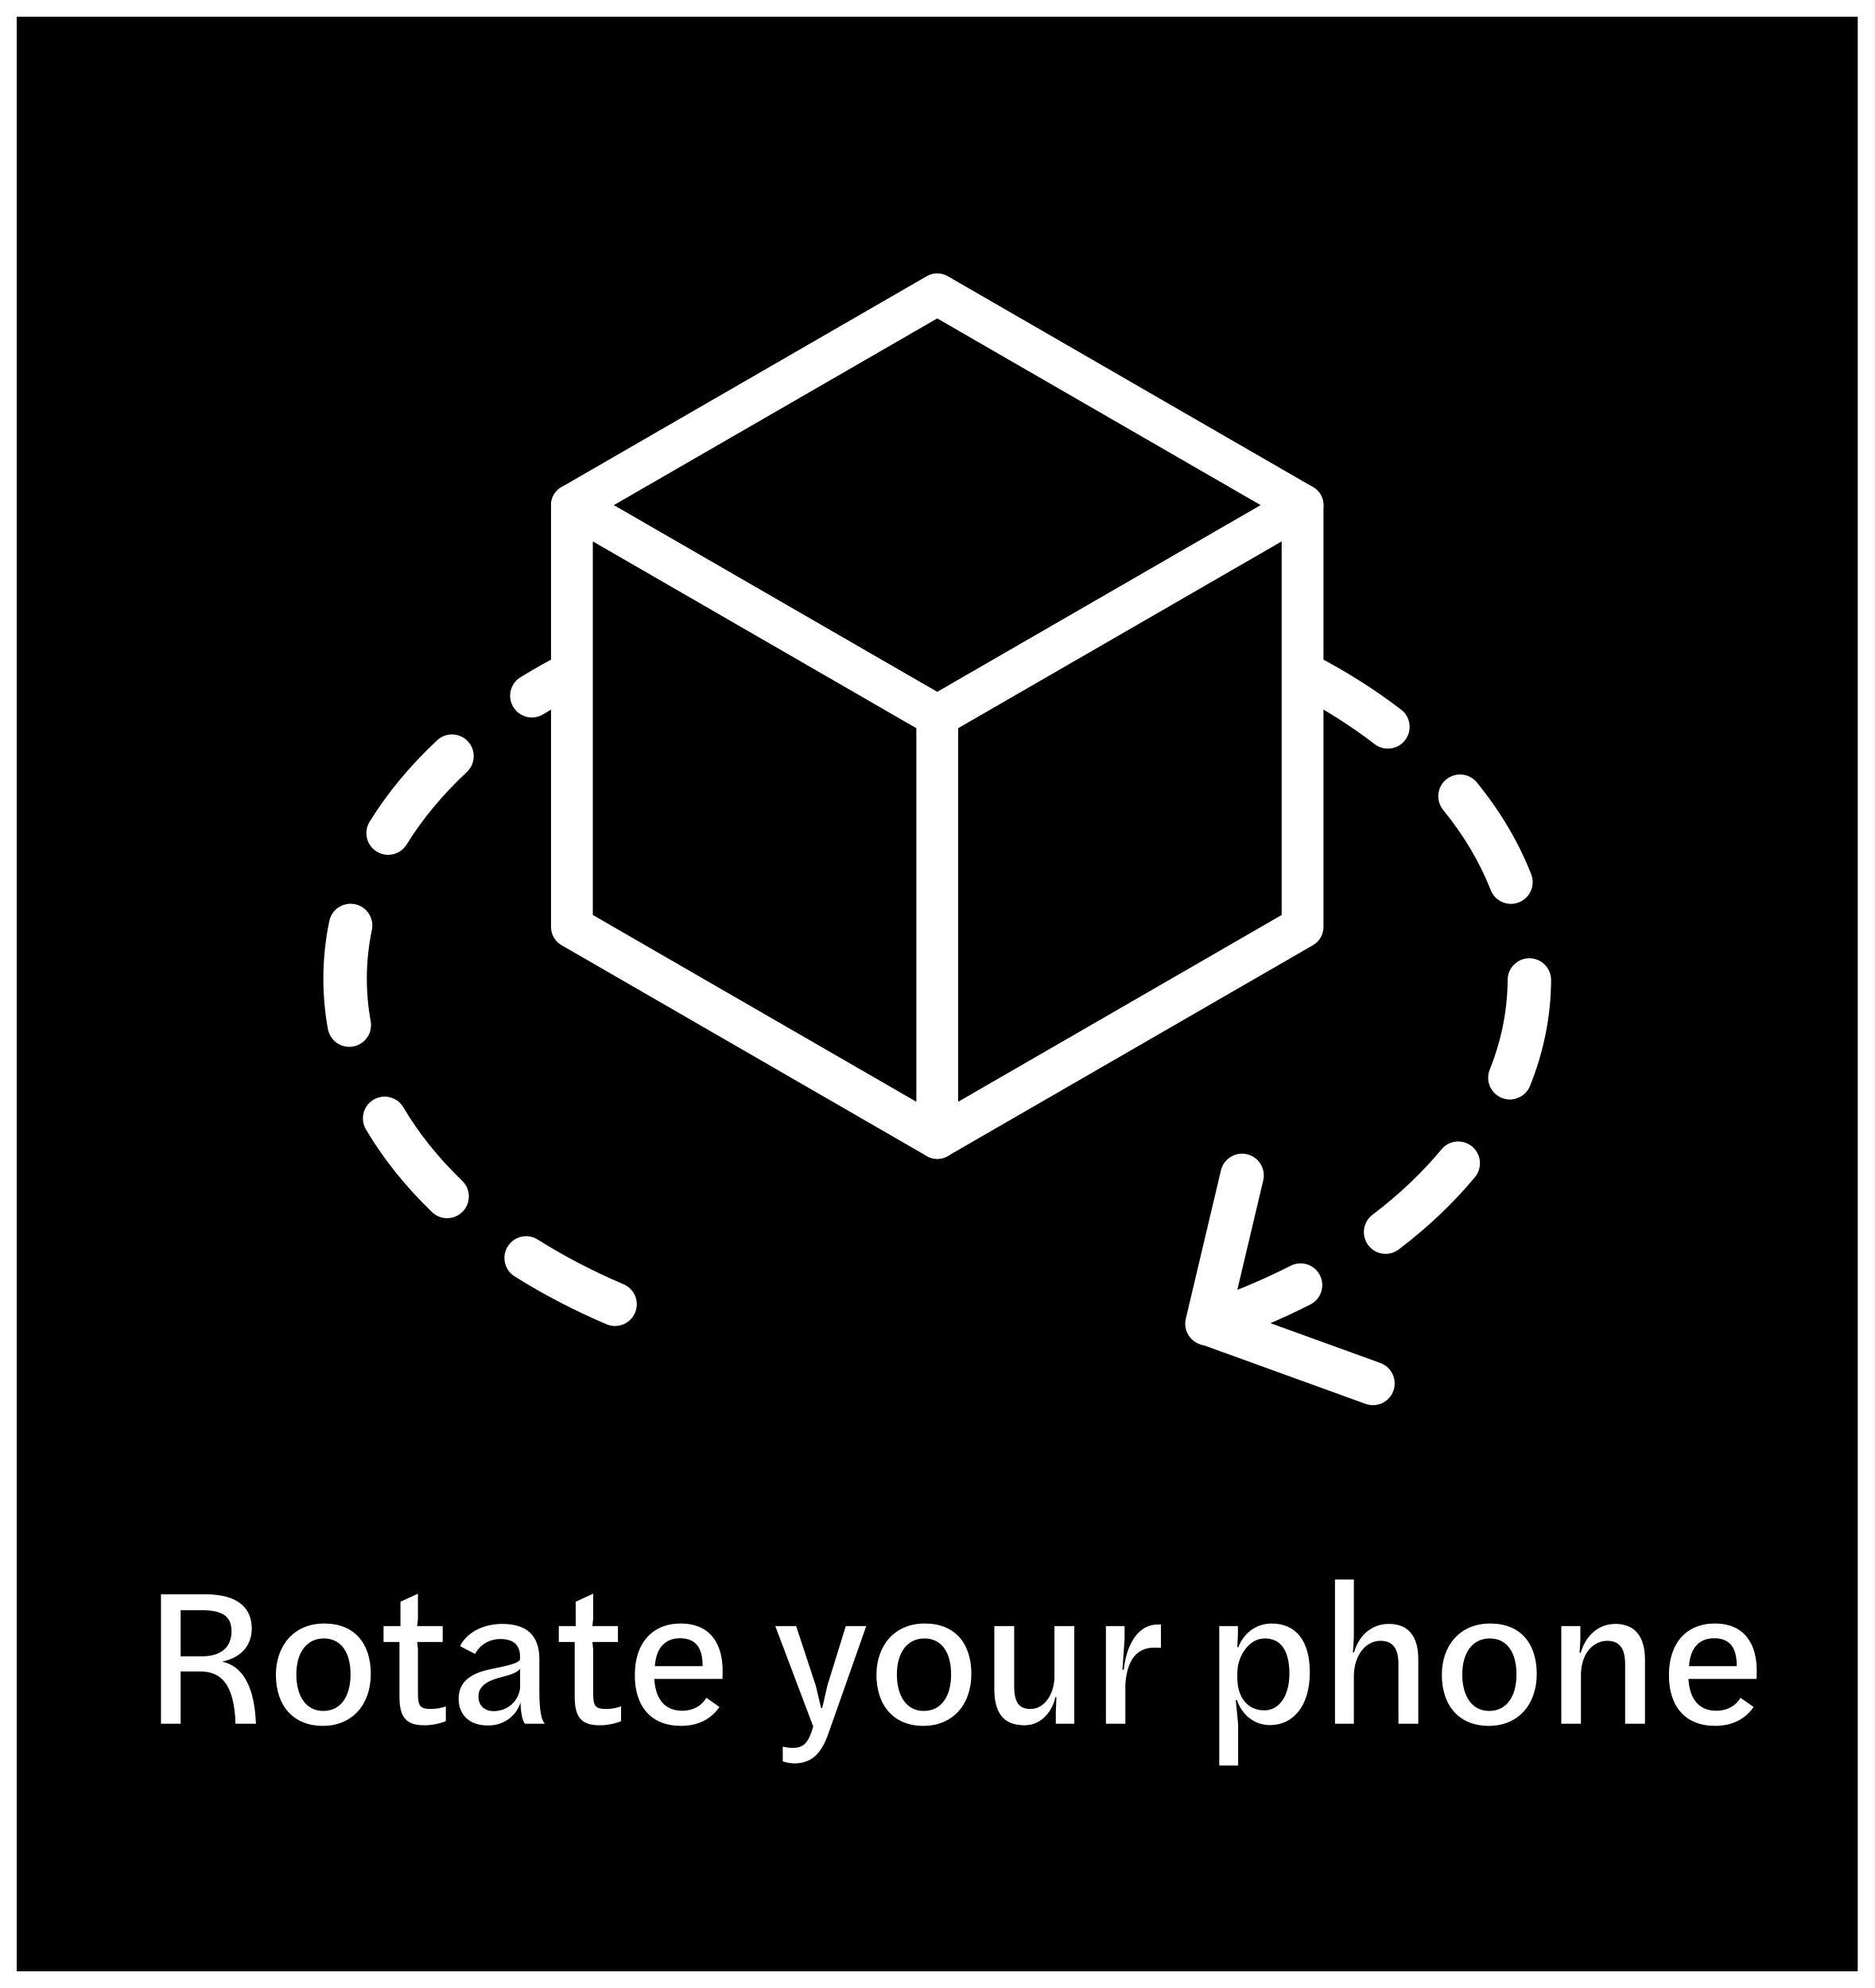
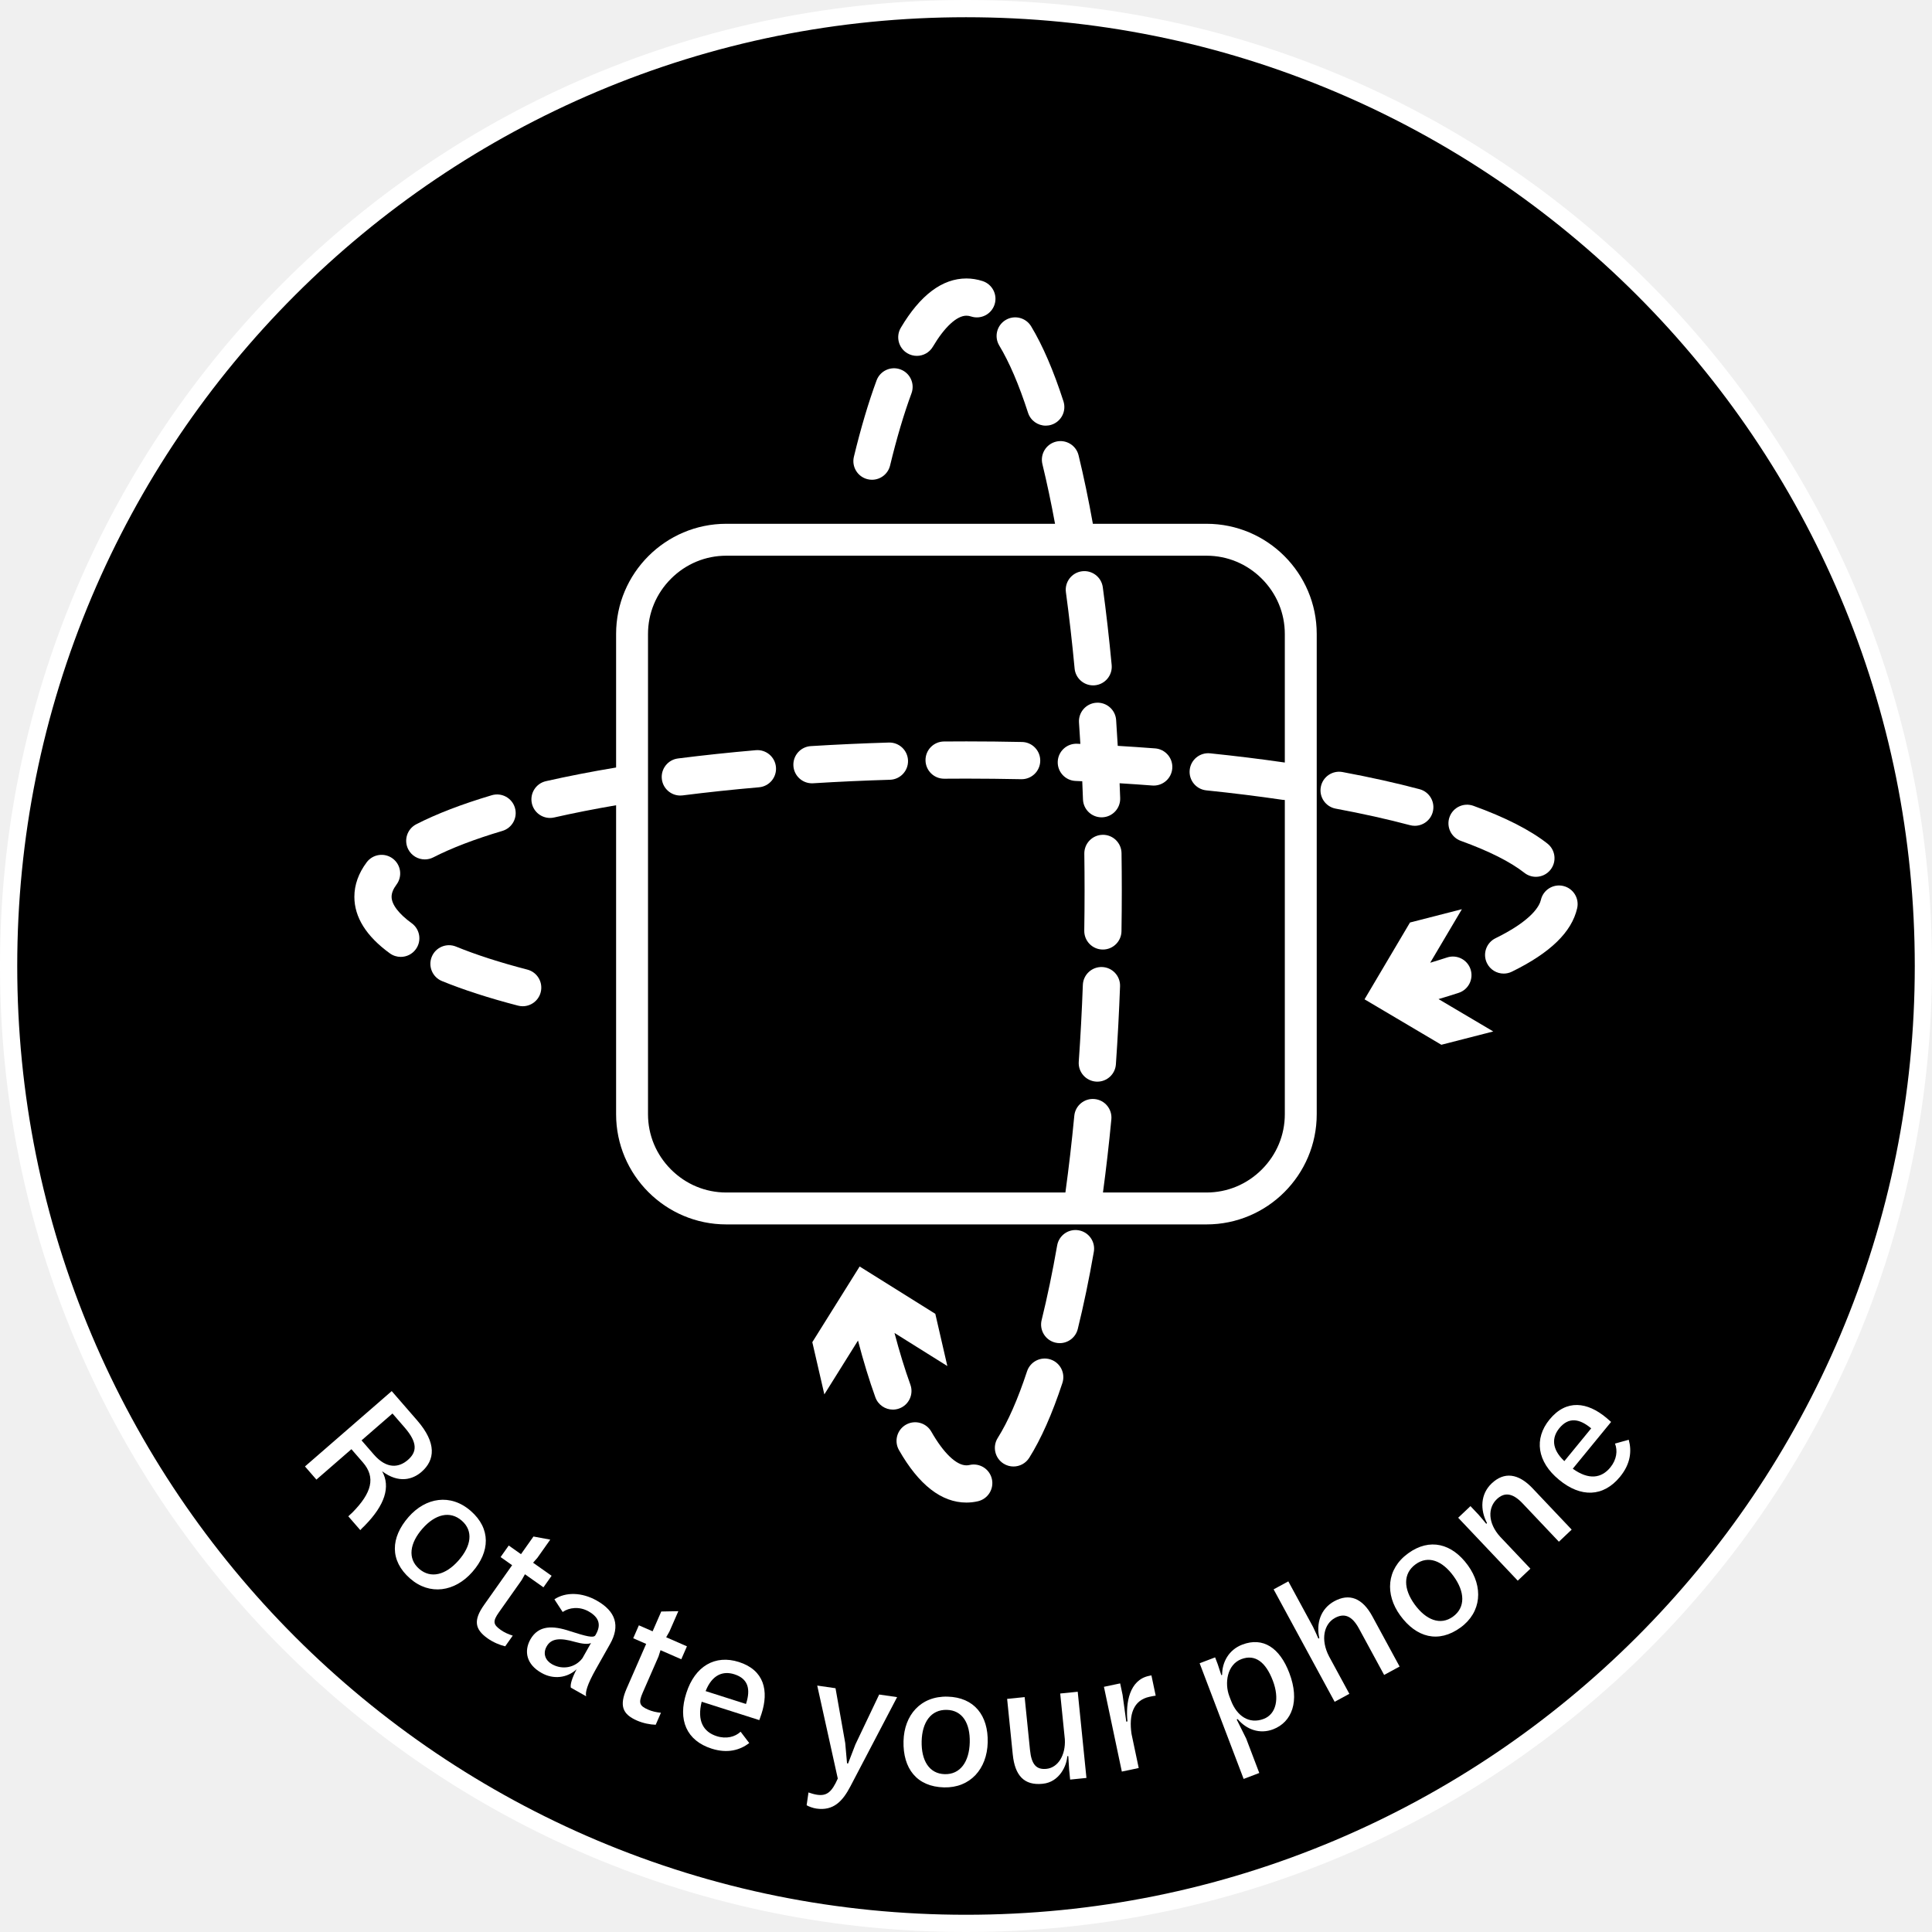
- <svg xmlns="http://www.w3.org/2000/svg" id="Layer_2" viewBox="0 0 2242.13 2377.82">
+ <svg xmlns="http://www.w3.org/2000/svg" id="Layer_2" viewBox="0 0 2848.38 2848.38">
  <defs>
    <style>.cls-1{fill:#fff;}</style>
  </defs>
  <g id="Layer_1-2">
-     <rect x="10" y="10" width="2222.13" height="2357.82" />
-     <path class="cls-1" d="m2242.13,2377.82H0V0h2242.13v2377.82Zm-2222.13-20h2202.13V20H20v2337.82Z" />
-     <path class="cls-1" d="m1445.05,1609.4c-10.85,0-20.97-6.84-24.63-17.69-4.59-13.6,2.71-28.36,16.31-32.95,37.63-12.71,73.66-27.8,107.1-44.84,12.79-6.52,28.45-1.44,34.97,11.35,6.52,12.79,1.44,28.45-11.35,34.97-35.68,18.19-74.07,34.27-114.08,47.79-2.76.93-5.56,1.37-8.32,1.37Zm-709.39-23.37c-3.4,0-6.85-.67-10.17-2.09-39.21-16.7-76.22-35.99-110.01-57.35-12.14-7.67-15.76-23.73-8.08-35.87,7.67-12.14,23.73-15.76,35.87-8.08,31.43,19.87,65.95,37.85,102.59,53.46,13.21,5.63,19.36,20.9,13.73,34.11-4.21,9.89-13.82,15.82-23.93,15.82Zm921.73-86.31c-7.85,0-15.62-3.54-20.73-10.28-8.68-11.44-6.45-27.75,4.99-36.43,31.78-24.12,59.55-50.45,82.54-78.25,9.15-11.07,25.54-12.62,36.61-3.47,11.07,9.15,12.62,25.54,3.47,36.61-25.54,30.88-56.21,60-91.18,86.54-4.7,3.57-10.22,5.29-15.7,5.29Zm-1122.58-42.65c-6.5,0-13-2.42-18.05-7.29-31.94-30.81-58.55-64.09-79.07-98.91-7.29-12.37-3.17-28.31,9.2-35.6,12.37-7.29,28.31-3.17,35.6,9.2,18.13,30.77,41.81,60.34,70.37,87.88,10.33,9.97,10.63,26.43.66,36.76-5.1,5.29-11.91,7.95-18.72,7.95Zm1271.22-141.99c-3.23,0-6.51-.6-9.69-1.88-13.32-5.36-19.78-20.5-14.43-33.82,14.03-34.9,21.24-71.02,21.43-107.35.08-14.31,11.7-25.86,26-25.86.05,0,.09,0,.14,0,14.36.08,25.94,11.78,25.86,26.14-.23,42.91-8.7,85.46-25.18,126.46-4.08,10.14-13.83,16.31-24.13,16.31Zm-1388.26-62.97c-12.32,0-23.26-8.79-25.55-21.34-3.62-19.85-5.45-40.12-5.45-60.25,0-23.04,2.4-46.21,7.13-68.87,2.94-14.06,16.71-23.07,30.77-20.13,14.06,2.94,23.07,16.71,20.13,30.77-4,19.16-6.03,38.75-6.03,58.23,0,17.01,1.55,34.15,4.61,50.93,2.57,14.13-6.79,27.67-20.92,30.24-1.57.29-3.14.43-4.69.43Zm1389.52-171c-10.4,0-20.22-6.28-24.23-16.55-12.94-33.14-32.06-65.36-56.83-95.79-9.07-11.14-7.39-27.51,3.75-36.58,11.14-9.06,27.51-7.39,36.58,3.75,28.18,34.62,50.03,71.53,64.94,109.71,5.22,13.38-1.39,28.45-14.76,33.68-3.11,1.21-6.31,1.79-9.45,1.79Zm-1343.06-58.64c-4.66,0-9.38-1.25-13.64-3.88-12.22-7.55-16-23.57-8.46-35.78,21.21-34.34,48.37-67.09,80.74-97.36,10.49-9.81,26.94-9.26,36.75,1.23,9.81,10.49,9.26,26.94-1.23,36.75-29,27.12-53.23,56.29-72.02,86.71-4.92,7.96-13.43,12.34-22.15,12.34Zm1195.86-127.07c-5.53,0-11.1-1.75-15.82-5.38-29.21-22.44-62.01-43.09-97.48-61.38-12.76-6.58-17.77-22.26-11.19-35.03,6.58-12.76,22.26-17.77,35.03-11.19,38.22,19.71,73.66,42.04,105.32,66.36,11.39,8.75,13.53,25.07,4.78,36.46-5.12,6.67-12.84,10.16-20.64,10.16Zm-1023.89-37.22c-8.73,0-17.25-4.39-22.16-12.37-7.53-12.23-3.72-28.24,8.51-35.77,34.04-20.96,71.25-39.85,110.57-56.15,13.27-5.5,28.48.8,33.97,14.07,5.5,13.27-.8,28.48-14.07,33.97-36.79,15.24-71.51,32.87-103.21,52.39-4.25,2.62-8.96,3.86-13.61,3.86Zm812.11-73.42c-2.79,0-5.63-.45-8.42-1.41-35.98-12.31-73.85-22.56-112.56-30.49-14.07-2.88-23.14-16.62-20.26-30.69,2.88-14.07,16.62-23.14,30.69-20.26,40.87,8.37,80.89,19.21,118.96,32.23,13.59,4.65,20.83,19.43,16.19,33.01-3.69,10.8-13.79,17.59-24.6,17.59Zm-591.57-19.01c-11.52,0-22.05-7.71-25.12-19.38-3.66-13.88,4.62-28.11,18.51-31.77,38.99-10.28,79.6-18.37,120.7-24.05,14.22-1.96,27.35,7.98,29.31,22.2s-7.98,27.35-22.2,29.31c-39.04,5.39-77.58,13.06-114.55,22.82-2.22.59-4.45.87-6.65.87Zm357.12-29.46c-.74,0-1.5-.03-2.25-.1-29.8-2.55-60.26-3.85-90.54-3.85-8.8,0-17.71.11-26.48.33-14.33.35-26.28-11-26.63-25.35-.35-14.35,11-26.28,25.35-26.63,9.2-.23,18.54-.34,27.77-.34,31.76,0,63.71,1.36,94.98,4.04,14.31,1.23,24.91,13.82,23.68,28.13-1.16,13.55-12.52,23.78-25.88,23.78Z" />
-     <polygon points="1121.07 351.97 684.09 604.26 1121.07 856.55 1558.04 604.26 1121.07 351.97" />
-     <path class="cls-1" d="m1121.07,881.55c-4.32,0-8.63-1.12-12.5-3.35l-436.98-252.29c-7.74-4.47-12.5-12.72-12.5-21.65s4.76-17.18,12.5-21.65l436.98-252.29c7.73-4.47,17.27-4.47,25,0l436.98,252.29c7.74,4.47,12.5,12.72,12.5,21.65s-4.76,17.18-12.5,21.65l-436.98,252.29c-3.87,2.23-8.18,3.35-12.5,3.35Zm-386.98-277.29l386.98,223.42,386.98-223.42-386.98-223.42-386.98,223.42Z" />
-     <polygon points="1121.07 856.55 1121.07 1361.13 1558.04 1108.84 1558.04 604.26 1121.07 856.55" />
-     <path class="cls-1" d="m1121.07,1386.12c-4.32,0-8.63-1.12-12.5-3.35-7.74-4.47-12.5-12.72-12.5-21.65v-504.58c0-8.93,4.76-17.18,12.5-21.65l436.98-252.29c7.73-4.47,17.27-4.47,25,0,7.74,4.47,12.5,12.72,12.5,21.65v504.58c0,8.93-4.76,17.18-12.5,21.65l-436.98,252.29c-3.87,2.23-8.18,3.35-12.5,3.35Zm25-515.14v446.84l386.98-223.42v-446.84l-386.98,223.42Z" />
-     <polygon points="1121.07 856.55 1121.07 1361.13 684.09 1108.84 684.09 604.26 1121.07 856.55" />
-     <path class="cls-1" d="m1121.07,1386.12c-4.32,0-8.63-1.12-12.5-3.35l-436.98-252.29c-7.74-4.47-12.5-12.72-12.5-21.65v-504.58c0-8.93,4.76-17.18,12.5-21.65,7.73-4.47,17.27-4.47,25,0l436.98,252.29c7.74,4.47,12.5,12.72,12.5,21.65v504.58c0,8.93-4.76,17.19-12.5,21.65-3.87,2.23-8.18,3.35-12.5,3.35Zm-411.98-291.72l386.98,223.42v-446.84l-386.98-223.42v446.84Z" />
-     <path class="cls-1" d="m1443.72,1609.31c-1.98,0-4-.23-6.01-.71-13.97-3.31-22.62-17.32-19.31-31.29l42-177.4c3.31-13.97,17.32-22.62,31.29-19.31,13.97,3.31,22.62,17.32,19.31,31.29l-42,177.4c-2.83,11.96-13.5,20.02-25.28,20.02Z" />
-     <path class="cls-1" d="m1642.21,1680.7c-2.94,0-5.93-.5-8.85-1.56l-197.09-71.39c-13.5-4.89-20.48-19.8-15.59-33.3,4.89-13.5,19.8-20.48,33.3-15.59l197.09,71.39c13.5,4.89,20.48,19.8,15.59,33.3-3.83,10.58-13.81,17.15-24.45,17.15Z" />
-     <path class="cls-1" d="m192.57,1906.86h52.4c40.42,0,56.16,16.92,56.16,41.12,0,15.51-7.99,33.6-35.48,39.48,23.5,4.93,36.89,27.26,39.95,65.56.24,4.93.47,7.75.71,8.69h-24.67c0-.94-.24-3.52-.24-7.28-2.82-37.13-14.8-55.22-41.83-55.22h-23.5v62.51h-23.5v-154.86Zm48.64,74.26c26.55,0,35.72-13.86,35.72-29.84s-7.99-25.38-35.95-25.38h-24.91v55.22h25.14Z" />
-     <path class="cls-1" d="m330.03,2003.2c0-34.78,21.38-61.33,57.81-61.33s55.69,23.97,55.69,60.39-22.09,62.04-57.34,62.04-56.16-23.97-56.16-61.1Zm89.29-.47c0-25.85-11.04-43-31.96-43s-32.9,17.39-32.9,43,11.28,43.71,32.19,43.71,32.66-17.39,32.66-43.71Z" />
-     <path class="cls-1" d="m458.8,1944.93h20.21v-29.14l20.91-9.63v30.08l-.94,8.69h30.55v19.03h-30.55l.94,8.93v53.11c0,15.04,3.05,18.09,15.74,18.09,6.11,0,11.75-1.17,17.62-3.05v17.62c-6.81,2.82-16.45,4.93-25.38,4.93-21.38,0-30.08-8.69-30.08-34.07v-65.56h-19.03v-19.03Z" />
-     <path class="cls-1" d="m622.59,2036.33c-5.17,16.45-20.44,27.73-39.01,27.49-22.79,0-35.01-13.39-35.01-32.19.24-21.85,16.68-31.02,41.12-35.72,22.79-4.7,31.96-7.28,32.43-11.75v-1.88c0-14.33-7.29-21.85-23.73-21.85-14.33,0-25.38,8.22-30.08,17.86l-18.09-9.4c8.22-16.21,27.49-26.55,50.52-26.55,29.61,0,44.41,14.1,44.41,42.06v38.77c0,24.44,2.82,34.78,6.58,38.54h-23.73c-2.82-3.05-4.94-11.28-5.41-25.38Zm-.47-16.92v-23.5c-2.35,3.76-10.1,7.05-19.74,9.4-19.74,4.7-30.08,11.28-30.08,23.97,0,11.51,8.22,17.39,18.09,17.39,16.21,0,29.61-11.28,31.72-27.26Z" />
-     <path class="cls-1" d="m668.41,1944.93h20.21v-29.14l20.91-9.63v30.08l-.94,8.69h30.55v19.03h-30.55l.94,8.93v53.11c0,15.04,3.05,18.09,15.74,18.09,6.11,0,11.75-1.17,17.62-3.05v17.62c-6.81,2.82-16.45,4.93-25.38,4.93-21.38,0-30.08-8.69-30.08-34.07v-65.56h-19.03v-19.03Z" />
-     <path class="cls-1" d="m759.34,2003.2c0-38.07,21.15-61.33,54.75-61.33,35.95,0,50.52,24.67,50.29,57.57,0,1.88-.24,7.52-.24,8.69h-81.54c1.64,26.55,14.57,38.07,33.37,38.07,13.63,0,23.97-6.58,28.9-15.51l15.74,11.04c-8.93,12.69-23.26,22.56-46.06,22.56-35.48,0-55.46-23.03-55.22-61.1Zm23.97-10.34h57.1v-.94c0-19.74-7.28-32.43-27.02-32.43-15.98,0-28.43,9.4-30.08,33.37Z" />
-     <path class="cls-1" d="m936.29,2106.6v-17.39c3.29.71,8.22,1.41,11.98,1.41,13.16,0,19.03-6.34,24.44-25.61l-45.35-120.08h24.91l23.5,71.2,6.34,26.79h1.41l6.11-26.79,22.09-71.2h24.44l-45.12,128.07c-7.52,21.38-17.86,36.19-41.12,36.19-4.93,0-11.04-1.41-13.63-2.58Z" />
-     <path class="cls-1" d="m1048.37,2003.2c0-34.78,21.38-61.33,57.81-61.33s55.69,23.97,55.69,60.39-22.09,62.04-57.34,62.04-56.16-23.97-56.16-61.1Zm89.29-.47c0-25.85-11.04-43-31.96-43s-32.9,17.39-32.9,43,11.28,43.71,32.19,43.71,32.66-17.39,32.66-43.71Z" />
-     <path class="cls-1" d="m1189.36,2020.36v-75.43h23.73v71.67c0,19.74,5.88,27.49,19.5,27.49,15.51,0,27.73-15.51,28.67-37.13v-62.04h23.73v116.79h-22.09v-13.63l.71-18.09h-1.41c-1.64,11.75-13.63,33.84-36.89,33.6-24.91,0-35.95-14.8-35.95-43.24Z" />
-     <path class="cls-1" d="m1322.83,1944.93h22.32v15.74l-2.58,36.42h1.65c2.58-24.91,14.1-54.05,40.89-54.05h3.52v27.96c-2.12-.24-5.64-.24-8.46-.24-22.32,0-32.43,17.86-34.07,43.94v47h-23.26v-116.79Z" />
-     <path class="cls-1" d="m1479.56,2033.52h-1.41l2.82,28.67v49.58h-22.56v-166.84h22.32v9.87l-.71,15.51h1.17c5.87-15.74,20.21-28.43,39.95-28.43,29.84,0,45.59,21.85,45.59,58.28,0,40.65-20.21,63.21-47.47,63.21-19.27,0-33.6-12.45-39.71-29.84Zm62.74-31.49c0-26.79-9.4-42.3-29.37-42.3s-32.9,22.32-32.9,40.89v6.34c0,22.09,11.28,38.77,32.43,38.77,18.33,0,29.84-18.33,29.84-43.71Z" />
-     <path class="cls-1" d="m1619.38,1959.26c0,2.58-1.17,17.15-1.17,17.15h1.41c5.4-19.27,20.21-34.07,41.59-34.07,22.79,0,35.25,14.1,35.25,42.3v77.08h-23.73v-71.2c0-20.44-7.99-27.96-21.62-27.96-16.68,0-31.25,15.98-31.72,41.83v57.34h-22.56v-172.48h22.56v70.03Z" />
-     <path class="cls-1" d="m1724.65,2003.2c0-34.78,21.38-61.33,57.81-61.33s55.69,23.97,55.69,60.39-22.09,62.04-57.34,62.04-56.16-23.97-56.16-61.1Zm89.29-.47c0-25.85-11.04-43-31.96-43s-32.9,17.39-32.9,43,11.28,43.71,32.19,43.71,32.66-17.39,32.66-43.71Z" />
-     <path class="cls-1" d="m1890.31,1960.9c0,2.58-.94,15.98-.94,15.98h1.41c5.41-19.27,20.21-34.54,41.36-34.54,23.03,0,35.48,14.57,35.48,42.77v76.61h-23.73v-71.2c0-20.44-7.99-27.96-21.38-27.96-16.68,0-31.02,14.8-31.49,39.95v59.22h-23.5v-116.79h22.79v15.98Z" />
-     <path class="cls-1" d="m1996.29,2003.2c0-38.07,21.15-61.33,54.75-61.33,35.95,0,50.52,24.67,50.29,57.57,0,1.88-.23,7.52-.23,8.69h-81.54c1.64,26.55,14.57,38.07,33.37,38.07,13.63,0,23.97-6.58,28.9-15.51l15.74,11.04c-8.93,12.69-23.26,22.56-46.06,22.56-35.48,0-55.46-23.03-55.22-61.1Zm23.97-10.34h57.1v-.94c0-19.74-7.28-32.43-27.02-32.43-15.98,0-28.43,9.4-30.08,33.37Z" />
+     <circle cx="1424.19" cy="1424.19" r="1411.49" />
+     <path class="cls-1" d="m1424.19,2848.38c-192.26,0-378.77-37.66-554.36-111.93-84.39-35.69-165.79-79.87-241.92-131.31-75.41-50.95-146.32-109.45-210.77-173.9-64.44-64.44-122.95-135.36-173.9-210.77-51.44-76.14-95.62-157.53-131.31-241.92C37.66,1802.97,0,1616.45,0,1424.19s37.66-378.77,111.93-554.36c35.69-84.39,79.87-165.79,131.31-241.92,50.95-75.41,109.45-146.32,173.9-210.77,64.44-64.44,135.36-122.95,210.77-173.9,76.14-51.44,157.53-95.62,241.92-131.31C1045.42,37.66,1231.93,0,1424.19,0s378.77,37.66,554.36,111.93c84.39,35.69,165.79,79.87,241.92,131.31,75.41,50.95,146.32,109.45,210.77,173.9,64.44,64.44,122.95,135.36,173.9,210.77,51.44,76.14,95.62,157.53,131.31,241.92,74.27,175.59,111.93,362.1,111.93,554.36s-37.66,378.77-111.93,554.36c-35.69,84.39-79.87,165.79-131.31,241.92-50.95,75.41-109.45,146.32-173.9,210.77-64.44,64.44-135.36,122.95-210.77,173.9-76.14,51.44-157.53,95.62-241.92,131.31-175.59,74.27-362.1,111.93-554.36,111.93Zm0-2822.98c-188.84,0-372.02,36.98-544.47,109.92-82.88,35.06-162.82,78.45-237.6,128.96-74.07,50.04-143.72,107.51-207.02,170.81-63.3,63.3-120.77,132.95-170.81,207.02-50.52,74.78-93.91,154.72-128.96,237.6-72.94,172.44-109.92,355.63-109.92,544.47s36.98,372.03,109.92,544.47c35.06,82.88,78.45,162.82,128.96,237.6,50.04,74.07,107.51,143.72,170.81,207.03,63.3,63.3,132.95,120.77,207.02,170.81,74.78,50.52,154.72,93.91,237.6,128.96,172.44,72.94,355.63,109.92,544.47,109.92s372.02-36.98,544.47-109.92c82.88-35.06,162.82-78.45,237.6-128.96,74.07-50.04,143.72-107.51,207.03-170.81,63.3-63.3,120.77-132.95,170.81-207.03,50.52-74.78,93.91-154.72,128.97-237.6,72.94-172.44,109.92-355.63,109.92-544.47s-36.98-372.02-109.92-544.47c-35.06-82.88-78.45-162.82-128.97-237.6-50.04-74.07-107.51-143.72-170.81-207.02-63.3-63.3-132.95-120.77-207.03-170.81-74.78-50.52-154.72-93.91-237.6-128.96-172.44-72.94-355.63-109.92-544.47-109.92Z" />
+     <path class="cls-1" d="m1778.84,772.23h-167.6c-6.41-35.81-13.48-69.72-21.08-100.95-3.58-14.73-18.42-23.76-33.15-20.18s-23.76,18.42-20.18,33.15c6.65,27.33,12.89,56.84,18.63,87.98h-484.7c-89.56,0-162.43,72.87-162.43,162.43v196.88c-36.53,6.09-71.3,12.86-103.48,20.16-14.78,3.36-24.04,18.06-20.69,32.84,2.89,12.74,14.21,21.37,26.74,21.37,2.01,0,4.06-.22,6.1-.69,28.5-6.47,59.14-12.51,91.33-18.02v455.54c0,89.56,72.87,162.43,162.43,162.43h708.08c89.56,0,162.43-72.87,162.43-162.43v-708.08c0-89.56-72.87-162.43-162.43-162.43Zm115.39,351.99c-35.24-5.11-72.25-9.68-110.13-13.58-15.08-1.55-28.56,9.41-30.11,24.49-1.55,15.08,9.41,28.56,24.49,30.11,38.69,3.98,76.46,8.67,112.23,13.93,1.18.17,2.35.26,3.52.28v463.29c0,30.67-12.05,59.6-33.92,81.47-21.87,21.87-50.8,33.92-81.47,33.92h-152.72c4.68-34.66,8.84-70.89,12.37-107.86,1.44-15.09-9.62-28.49-24.71-29.93-15.09-1.44-28.49,9.62-29.93,24.71-3.69,38.63-8.07,76.45-13.03,112.39-.03.23-.05.46-.08.69h-499.99c-30.67,0-59.6-12.04-81.47-33.92-21.87-21.87-33.91-50.8-33.91-81.47v-708.08c0-30.67,12.04-59.6,33.91-81.47,21.87-21.87,50.8-33.91,81.47-33.91h708.08c30.67,0,59.6,12.04,81.47,33.91,21.87,21.87,33.92,50.8,33.92,81.47v189.56Z" />
+     <path class="cls-1" d="m1429.47,2159.84c-1.59.36-3.12.54-4.67.54-14.9,0-33.75-18.1-51.74-49.67-7.5-13.17-24.26-17.76-37.43-10.26-13.17,7.5-17.76,24.26-10.26,37.43,29.26,51.35,62.71,77.38,99.43,77.38,5.64,0,11.33-.65,16.9-1.92,14.77-3.38,24.01-18.09,20.64-32.87-3.38-14.77-18.09-24.01-32.87-20.64Z" />
+     <path class="cls-1" d="m1548.84,2004.29c-14.39-4.74-29.91,3.08-34.65,17.47-13.57,41.18-28.11,74.24-43.22,98.26-8.07,12.83-4.21,29.77,8.62,37.84,4.54,2.85,9.59,4.22,14.58,4.22,9.12,0,18.04-4.55,23.26-12.84,17.47-27.79,33.92-64.9,48.88-110.3,4.74-14.39-3.08-29.91-17.47-34.65Z" />
+     <path class="cls-1" d="m1590.34,1813.86c-14.93-2.61-29.15,7.38-31.75,22.31-6.88,39.37-14.58,76.38-22.89,110.02-3.64,14.71,5.35,29.59,20.06,33.22,2.21.55,4.42.81,6.6.81,12.32,0,23.53-8.36,26.62-20.87,8.61-34.87,16.58-73.13,23.67-113.74,2.61-14.93-7.38-29.15-22.31-31.75Z" />
+     <path class="cls-1" d="m1337.73,520.82c4.39,2.6,9.21,3.84,13.96,3.84,9.38,0,18.51-4.81,23.63-13.46,17.23-29.09,35.27-45.77,49.47-45.77,2.25,0,4.5.38,6.86,1.15,14.4,4.72,29.9-3.13,34.62-17.53,4.72-14.4-3.13-29.9-17.53-34.62-7.86-2.57-15.92-3.88-23.96-3.88-35.58,0-68.11,24.45-96.69,72.67-7.73,13.04-3.42,29.87,9.62,37.6Z" />
+     <path class="cls-1" d="m1279.15,706.54c2.17.52,4.33.77,6.46.77,12.38,0,23.62-8.44,26.65-21.01,9.69-40.1,20.3-75.91,31.56-106.42,5.24-14.22-2.03-30-16.25-35.24-14.22-5.25-30,2.03-35.24,16.25-11.99,32.51-23.23,70.37-33.42,112.53-3.56,14.73,5.5,29.56,20.23,33.12Z" />
+     <path class="cls-1" d="m1342.19,2041.43c-8.19-22.71-16.04-48.26-23.42-76.21l77.91,48.76-17.74-76.99-111.56-69.77-69.77,111.56,17.74,76.99,49.61-79.38c8.01,30.63,16.59,58.68,25.61,83.67,4.03,11.18,14.58,18.14,25.81,18.14,3.09,0,6.24-.53,9.31-1.64,14.26-5.14,21.64-20.87,16.5-35.13Z" />
+     <path class="cls-1" d="m1584.31,985.58c1.33,14.22,13.29,24.88,27.29,24.88.86,0,1.73-.04,2.6-.12,15.09-1.42,26.17-14.8,24.76-29.89-3.7-39.37-8.1-77.95-13.09-114.68-2.04-15.02-15.87-25.54-30.88-23.5-15.02,2.04-25.54,15.87-23.5,30.88,4.88,35.98,9.2,73.8,12.83,112.42Z" />
+     <path class="cls-1" d="m1515.65,608.53c3.75,11.62,14.52,19.01,26.11,19.01,2.8,0,5.64-.43,8.44-1.34,14.42-4.66,22.33-20.13,17.67-34.55-14.58-45.12-30.61-82.3-47.63-110.51-7.83-12.98-24.7-17.15-37.67-9.32-12.98,7.83-17.15,24.7-9.32,37.67,14.84,24.6,29.11,57.92,42.4,99.04Z" />
+     <path class="cls-1" d="m1624.9,1425.71c-15.15-.56-27.88,11.26-28.44,26.4-1.42,38.19-3.45,76.29-6.03,113.23-1.06,15.12,10.34,28.23,25.46,29.29.65.05,1.3.07,1.94.07,14.28,0,26.34-11.06,27.35-25.53,2.62-37.53,4.68-76.23,6.13-115.02.56-15.14-11.26-27.88-26.4-28.44Z" />
+     <path class="cls-1" d="m1625.68,1230.77c-15.15.22-27.26,12.68-27.05,27.83.25,17.96.38,36.23.38,54.31,0,19.69-.15,39.59-.46,59.15-.24,15.15,11.86,27.63,27.01,27.86.15,0,.29,0,.43,0,14.96,0,27.2-12.01,27.43-27.02.31-19.84.46-40.03.46-60,0-18.34-.13-36.87-.39-55.09-.22-15.15-12.67-27.28-27.83-27.05Z" />
+     <path class="cls-1" d="m2150.59,1463.75c14.4-4.74,22.22-20.25,17.48-34.65-4.74-14.4-20.25-22.22-34.65-17.48-7.97,2.62-16.28,5.21-24.86,7.76l46.74-78.94-76.53,19.63-67.01,113.24,113.24,67.01,76.53-19.63-80.69-47.72c10.29-3.02,20.23-6.1,29.75-9.23Z" />
+     <path class="cls-1" d="m2085.85,1217.49c12.14,0,23.24-8.12,26.5-20.4,3.89-14.65-4.83-29.68-19.48-33.57-34.52-9.17-72.73-17.67-113.57-25.28-14.9-2.78-29.23,7.05-32,21.95-2.78,14.9,7.05,29.23,21.95,32,39.49,7.35,76.34,15.55,109.53,24.37,2.36.63,4.73.93,7.06.93Z" />
+     <path class="cls-1" d="m2153.58,1239.64c41.5,14.99,73.08,30.87,93.88,47.2,5.03,3.95,11,5.86,16.93,5.86,8.13,0,16.19-3.6,21.6-10.5,9.36-11.92,7.28-29.17-4.64-38.53-25.4-19.94-62.12-38.67-109.12-55.65-14.25-5.15-29.98,2.23-35.13,16.49-5.15,14.25,2.23,29.98,16.49,35.13Z" />
+     <path class="cls-1" d="m606.96,1361.1c-19.11-13.85-29.63-27.69-29.63-38.95,0-5.58,2.37-11.47,7.24-18,9.06-12.15,6.56-29.34-5.59-38.4-12.15-9.06-29.34-6.56-38.4,5.59-12.03,16.13-18.13,33.23-18.13,50.81,0,30.17,17.6,58.22,52.3,83.38,4.87,3.53,10.5,5.23,16.08,5.23,8.5,0,16.87-3.93,22.24-11.34,8.9-12.27,6.16-29.43-6.11-38.32Z" />
+     <path class="cls-1" d="m2304.59,1306.15c-14.78-3.37-29.49,5.88-32.85,20.66-1.83,8.01-12,29.56-66.92,56.46-13.61,6.67-19.24,23.11-12.57,36.72,4.76,9.73,14.52,15.38,24.66,15.38,4.05,0,8.17-.9,12.05-2.8,56.78-27.82,88.28-58.42,96.28-93.55,3.37-14.78-5.88-29.49-20.66-32.85Z" />
+     <path class="cls-1" d="m777.49,1429.5c-40.32-10.46-75.69-21.87-105.14-33.92-14.03-5.74-30.05.98-35.79,15s.98,30.05,15,35.79c31.72,12.98,69.46,25.18,112.15,36.25,2.31.6,4.63.89,6.91.89,12.2,0,23.34-8.2,26.54-20.56,3.8-14.67-5-29.65-19.67-33.45Z" />
+     <path class="cls-1" d="m1506.8,1093.92c-27.07-.58-54.66-.87-82-.87-11,0-22.13.05-33.09.14-15.16.13-27.34,12.52-27.21,27.67.13,15.15,12.51,27.35,27.67,27.21,10.78-.09,21.72-.14,32.54-.14,26.95.05,54.2.29,80.92.86.2,0,.4,0,.6,0,14.88,0,27.11-11.9,27.42-26.86.32-15.15-11.7-27.7-26.85-28.02Z" />
+     <path class="cls-1" d="m740.67,1225.03c14.53-4.32,22.8-19.6,18.48-34.13s-19.6-22.8-34.13-18.48c-44.04,13.1-81.48,27.49-111.26,42.77-13.48,6.92-18.81,23.46-11.89,36.94,4.86,9.48,14.47,14.92,24.44,14.92,4.22,0,8.5-.98,12.51-3.03,26.78-13.74,61.04-26.86,101.85-38.99Z" />
+     <path class="cls-1" d="m1310.46,1094.75c-38.72,1.16-77.43,2.92-115.04,5.25-15.13.94-26.63,13.96-25.69,29.09.9,14.55,12.98,25.75,27.36,25.75.57,0,1.15-.02,1.72-.05,37.03-2.29,75.15-4.04,113.29-5.17,15.15-.45,27.06-13.1,26.61-28.25-.45-15.15-13.1-27.07-28.25-26.61Z" />
+     <path class="cls-1" d="m1703.03,1103.38c-18.13-1.39-36.54-2.64-55.12-3.76-.73-12.79-1.52-25.5-2.38-38.07-1.03-15.12-14.13-26.54-29.25-25.5-15.12,1.03-26.54,14.13-25.5,29.25.71,10.4,1.37,20.89,2,31.44-1.58-.07-3.15-.15-4.73-.21-15.14-.66-27.95,11.09-28.6,26.23-.65,15.14,11.09,27.95,26.23,28.6,3.31.14,6.61.3,9.91.45.39,8.9.74,17.81,1.06,26.73.53,14.81,12.7,26.46,27.41,26.46.33,0,.67,0,1-.02,15.15-.54,26.98-13.26,26.44-28.41-.26-7.27-.55-14.54-.85-21.8,16.23,1,32.33,2.11,48.2,3.33.71.05,1.42.08,2.13.08,14.2,0,26.23-10.95,27.33-25.35,1.16-15.11-10.15-28.3-25.27-29.46Z" />
+     <path class="cls-1" d="m1114.29,1106.02c-39.29,3.41-77.89,7.51-114.73,12.19-15.03,1.91-25.67,15.65-23.76,30.68,1.76,13.86,13.57,23.99,27.19,23.99,1.15,0,2.32-.07,3.49-.22,36.13-4.59,74-8.61,112.56-11.96,15.1-1.31,26.28-14.61,24.97-29.71-1.31-15.1-14.61-26.28-29.71-24.97Z" />
+     <path class="cls-1" d="m577.49,2050.91l37.59,43.27c28.99,33.37,26.31,58.51,6.33,75.87-12.81,11.12-33.48,17.51-58.05-.98,12.78,22.94,3.96,50.01-25.48,80.01-3.91,3.73-6.07,5.95-6.67,6.82l-17.7-20.37c.78-.67,2.74-2.72,5.85-5.42,28.63-28.96,34.98-51.83,15.59-74.14l-16.85-19.4-51.61,44.83-16.85-19.4,127.86-111.07Zm-26.42,93.42c19.05,21.92,37.07,19.55,50.26,8.08,13-11.29,15.22-24.8-4.83-47.89l-17.87-20.57-45.59,39.61,18.03,20.76Z" />
+     <path class="cls-1" d="m602.41,2236.46c25.07-28.6,61.8-35.03,91.76-8.77,29.57,25.92,28.53,59.86,2.27,89.82-25.75,29.38-62.89,35.1-91.88,9.69-30.15-26.43-28.91-60.2-2.15-90.74Zm73.78,63.99c18.63-21.26,21.92-43.33,4.72-58.41-17.59-15.42-39.59-9.41-58.06,11.65-18.8,21.45-22.23,44.08-5.03,59.16,17.2,15.08,39.4,9.25,58.37-12.4Z" />
+     <path class="cls-1" d="m750.05,2278.59l18.05,12.75,18.38-26.03,24.76,4.59-18.98,26.87-6.32,7.17,27.29,19.27-12.01,17-27.29-19.27-4.79,8.57-33.51,47.44c-9.49,13.44-8.69,18.09,2.65,26.1,5.46,3.85,11.24,6.36,17.67,8.39l-11.12,15.75c-7.87-1.78-17.81-5.97-25.79-11.6-19.1-13.49-21.39-26.74-5.37-49.42l41.36-58.57-17-12.01,12.01-17Z" />
+     <path class="cls-1" d="m850.07,2461.04c-13.76,12.89-34.37,15.43-51.93,5.23-21.71-12.25-26.16-31.57-16.06-49.48,11.97-20.69,32.56-20.59,58.37-11.93,24.24,7.77,34.36,10.23,37.21,6.23l1.01-1.79c7.7-13.66,4.8-24.73-10.87-33.57-13.66-7.7-28.6-5.8-38.25.85l-12.19-18.68c16.55-11.03,40.46-10.52,62.4,1.85,28.21,15.91,34.74,37.29,19.71,63.93l-20.83,36.94c-13.13,23.28-16,34.65-14.44,40.25l-22.61-12.75c-1.04-4.43,1.36-13.4,8.49-27.08Zm8.64-16.37l12.63-22.39c-4.26,2.32-13.41,1.29-23.85-1.65-21.33-6.13-34.71-5.42-41.53,6.67-6.19,10.97-1.51,20.98,7.89,26.29,15.45,8.71,34.27,5.16,44.87-8.92Z" />
+     <path class="cls-1" d="m941.9,2396.23l20.25,8.85,12.76-29.2,25.18-.49-13.18,30.14-4.75,8.3,30.61,13.38-8.34,19.07-30.61-13.38-2.97,9.36-23.26,53.22c-6.59,15.07-4.86,19.47,7.85,25.03,6.12,2.68,12.29,3.97,19,4.66l-7.72,17.66c-8.06-.16-18.65-2.26-27.59-6.17-21.43-9.37-26.33-21.89-15.22-47.32l28.72-65.7-19.07-8.34,8.34-19.07Z" />
+     <path class="cls-1" d="m1011.9,2496.03c12.65-39.67,42.42-56.88,77.43-45.72,37.46,11.95,44.45,42.5,33.27,76.7-.62,1.96-2.74,7.76-3.13,8.98l-84.97-27.09c-7.11,28.22,2.53,44.51,22.12,50.75,14.2,4.53,27.16,1.11,35.27-6.56l12.74,16.74c-13.52,10.26-31.74,15.78-55.49,8.2-36.97-11.79-50.13-42.42-37.24-82.01Zm28.41-2.81l59.5,18.97.31-.98c6.56-20.57,3.18-36.21-17.38-42.77-16.65-5.31-32.75.35-42.43,24.78Z" />
+     <path class="cls-1" d="m1189.24,2661.47l2.72-18.82c3.45,1.28,8.68,2.81,12.75,3.4,14.24,2.06,21.6-3.89,30.46-23.9l-30.31-137.07,26.96,3.9,14.3,80.75,2.68,29.99,1.53.22,10.8-28.04,35.05-73.62,26.45,3.82-68.87,131.57c-11.48,21.97-24.99,36.38-50.17,32.74-5.34-.77-11.73-3.25-14.35-4.93Z" />
+     <path class="cls-1" d="m1332.08,2566.85c.95-38.02,25.06-66.47,64.88-65.47,39.31.99,60.23,27.73,59.23,67.55-.98,39.05-25.85,67.22-64.39,66.25-40.08-1-60.75-27.74-59.73-68.34Zm97.64,1.93c.71-28.26-10.9-47.32-33.76-47.89-23.38-.59-36.44,18.11-37.15,46.11-.71,28.52,11.13,48.09,34,48.67s36.19-18.12,36.91-46.89Z" />
+     <path class="cls-1" d="m1493.14,2586.77l-8.31-82.08,25.83-2.61,7.89,77.99c2.17,21.48,9.42,29.27,24.25,27.77,16.88-1.71,28.46-19.93,27.11-43.56l-6.83-67.5,25.82-2.61,12.86,127.08-24.03,2.43-1.5-14.83-1.23-19.77-1.53.16c-.5,12.97-11.1,38.32-36.44,40.63-27.1,2.74-40.75-12.15-43.88-43.09Z" />
+     <path class="cls-1" d="m1627.57,2486.89l23.89-5.04,3.56,16.85,5.46,39.56,1.76-.37c-2.86-27.24,2.88-61.02,31.55-67.07l3.77-.8,6.31,29.92c-2.32.23-6.09,1.02-9.11,1.66-23.89,5.04-30.67,26.44-26.54,54.72l10.61,50.29-24.9,5.25-26.38-124.98Z" />
+     <path class="cls-1" d="m1824.71,2534.5l-1.44.55,14.03,28.21,19.28,50.68-23.06,8.77-64.87-170.54,22.82-8.68,3.84,10.09,5.31,16.13,1.2-.46c-.12-18.38,9.6-36.92,29.78-44.6,30.51-11.6,55.1,4.61,69.26,41.85,15.81,41.56,3.92,72.47-23.94,83.07-19.7,7.49-39.19.33-52.2-15.06Zm51.89-56.58c-10.42-27.38-26.05-39.58-46.47-31.82-21.14,8.04-24.95,35.61-17.73,54.59l2.47,6.49c8.59,22.58,26.61,35.25,48.22,27.02,18.74-7.13,23.38-30.34,13.51-56.28Z" />
+     <path class="cls-1" d="m1935.92,2398.74c1.35,2.48,7.82,17.1,7.82,17.1l1.36-.74c-4.86-21.34,1.65-43.29,22.2-54.45,21.91-11.89,41.24-4.84,55.95,22.27l40.21,74.09-22.81,12.38-37.14-68.44c-10.67-19.65-22.27-22.71-35.37-15.6-16.04,8.7-21.71,31.66-8.67,56.76l29.91,55.11-21.68,11.77-89.98-165.79,21.68-11.77,36.53,67.31Z" />
+     <path class="cls-1" d="m2064.28,2381.53c-22.34-30.78-20.48-68.02,11.76-91.42,31.82-23.1,64.69-14.57,88.09,17.67,22.95,31.61,20.31,69.1-10.89,91.74-32.44,23.55-65.11,14.87-88.96-17.99Zm78.73-57.79c-16.61-22.88-37.4-30.96-55.91-17.53-18.93,13.74-17.94,36.53-1.49,59.2,16.76,23.09,38.06,31.44,56.57,18s17.74-36.38.83-59.67Z" />
+     <path class="cls-1" d="m2179.94,2233.19c1.94,2.05,11.27,13.4,11.27,13.4l1.12-1.06c-10.2-19.37-9.92-42.63,6.88-58.53,18.29-17.31,39.14-15.11,60.34,7.29l57.6,60.84-18.85,17.85-53.54-56.55c-15.37-16.24-27.37-16.2-38.01-6.13-13.25,12.54-13.5,35.08,5.03,55.4l44.52,47.03-18.66,17.67-87.81-92.76,18.1-17.14,12.01,12.69Z" />
+     <path class="cls-1" d="m2298.48,2181.6c-32.21-26.39-37.23-60.4-13.94-88.83,24.92-30.42,55.89-25.64,83.56-2.64,1.59,1.3,6.2,5.41,7.19,6.23l-56.52,68.99c23.61,17.01,42.3,14.06,55.33-1.85,9.45-11.53,11.05-24.84,6.91-35.2l20.26-5.67c4.55,16.35,2.96,35.32-12.84,54.6-24.59,30.02-57.92,30.96-89.96,4.37Zm7.87-27.44l39.58-48.31-.79-.65c-16.7-13.68-32.48-16.31-46.17.39-11.08,13.52-11.76,30.57,7.38,48.58Z" />
  </g>
</svg>
